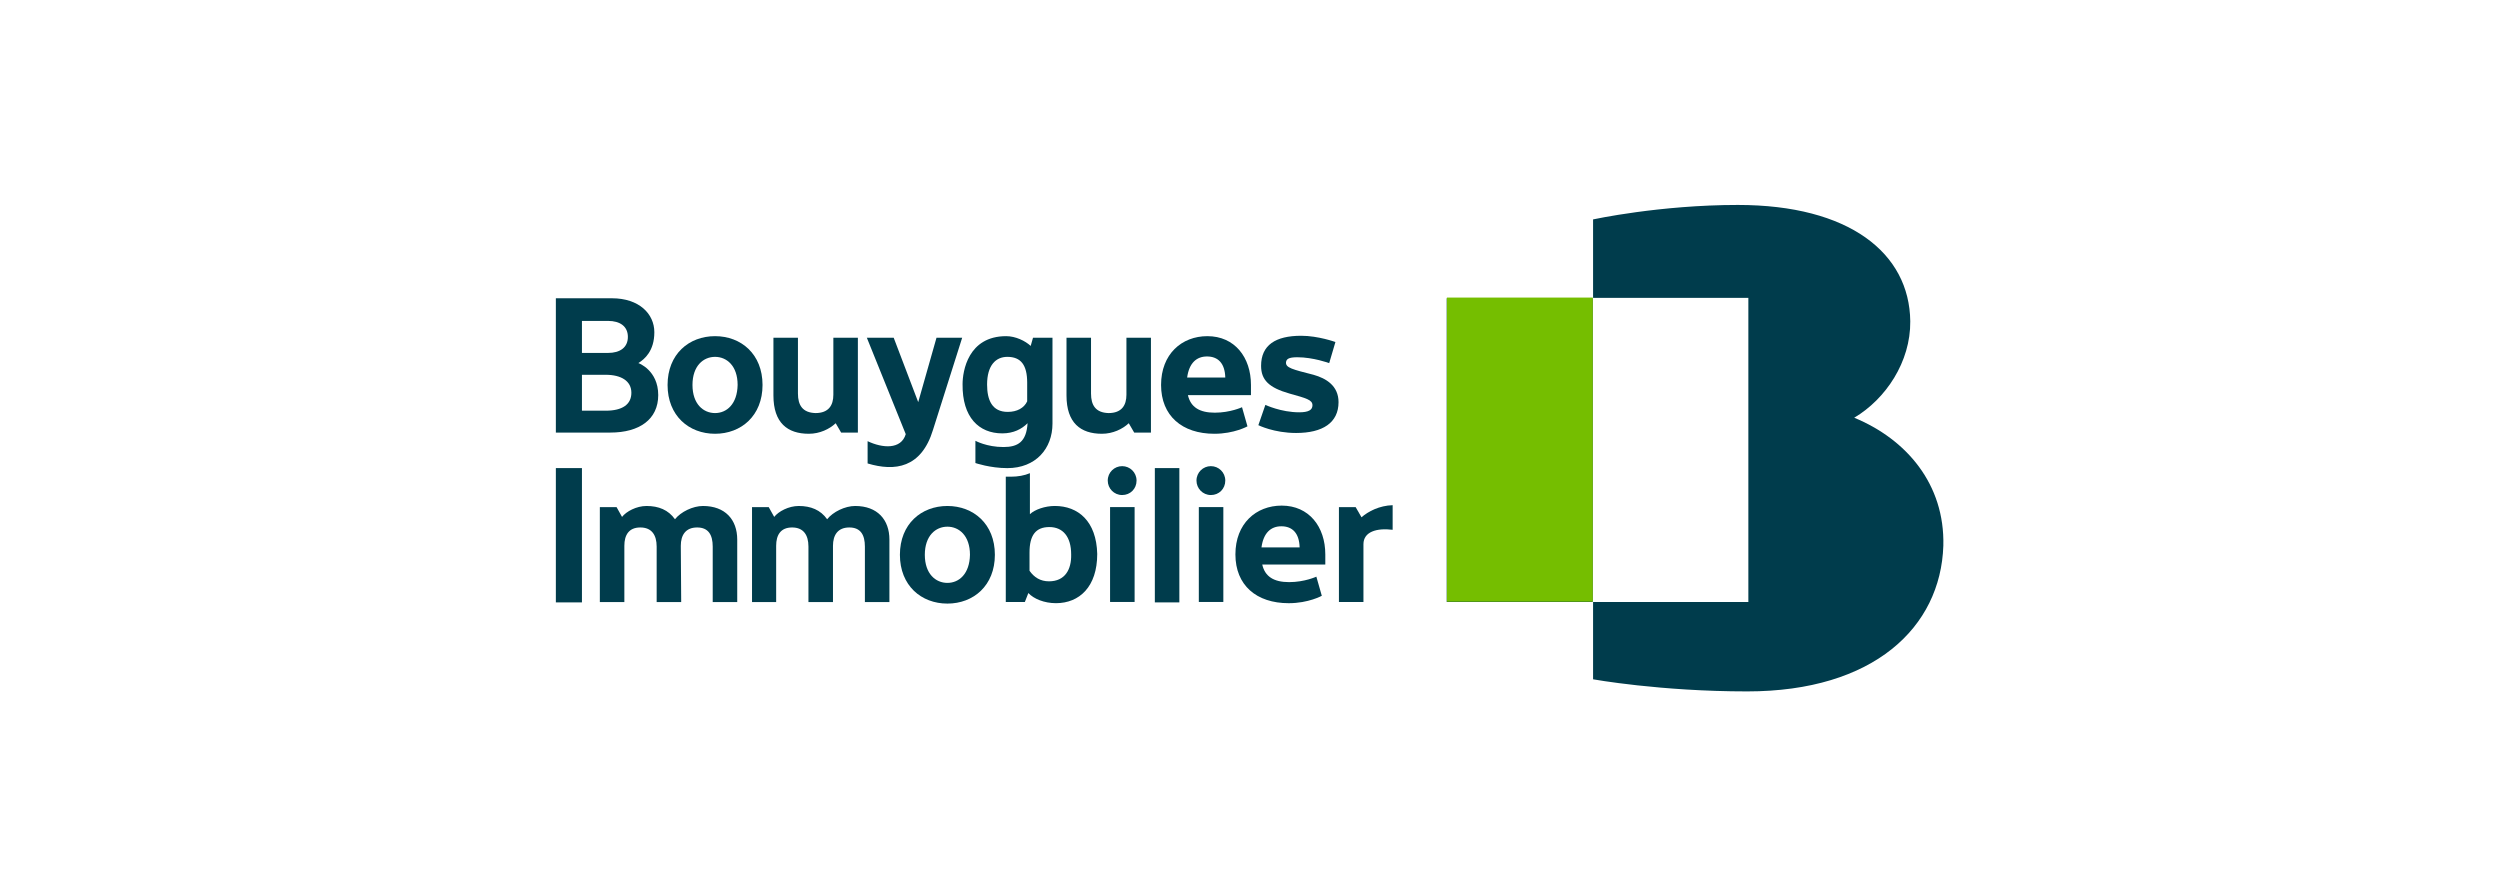
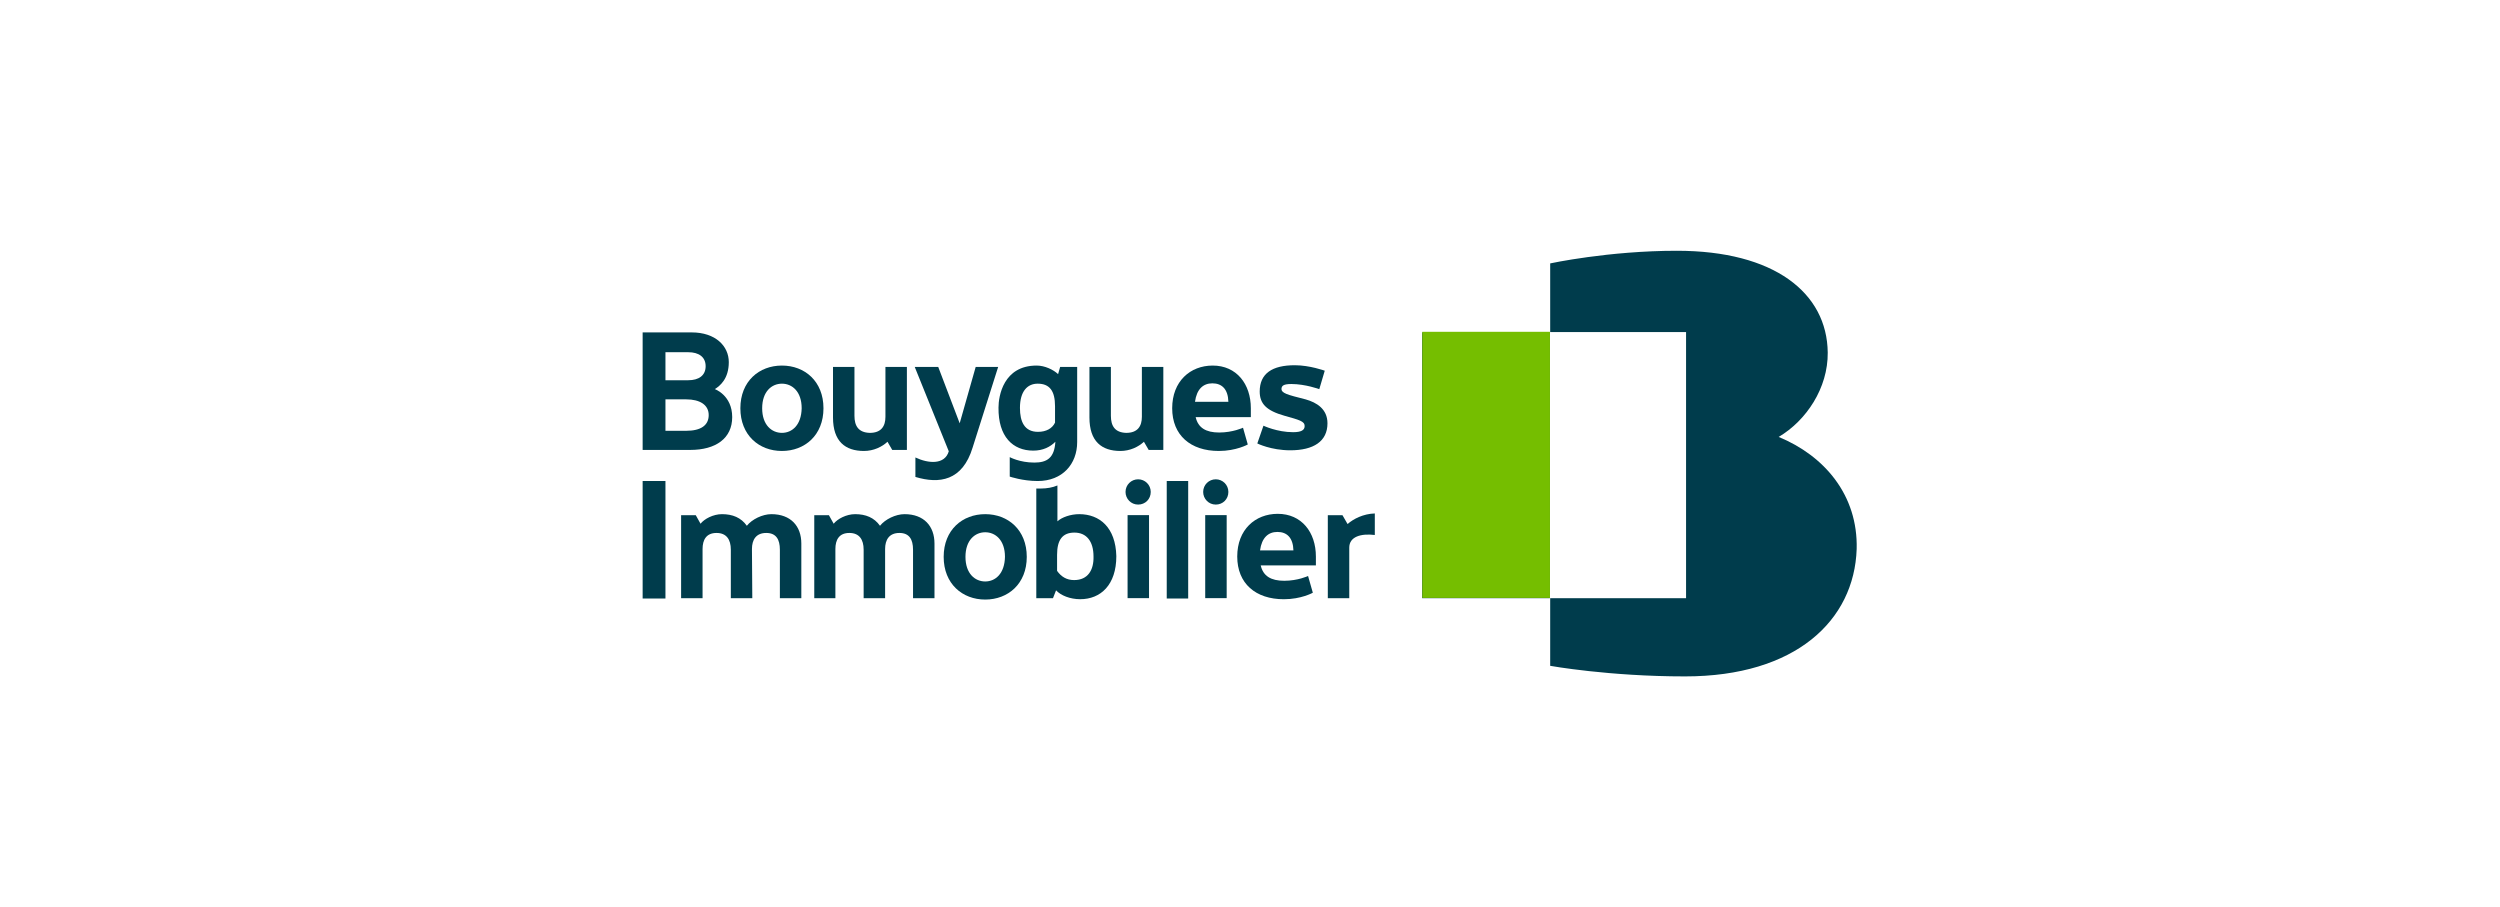
- <svg xmlns="http://www.w3.org/2000/svg" width="140" height="50" viewBox="0 0 140 50" fill="none">
-   <path d="M32.589 26.213H31.128V33.734H32.589V26.213Z" fill="#003C4C" />
-   <path d="M76.244 28.968L75.917 28.399H74.98V33.712H76.353V30.477C76.353 29.777 77.094 29.558 77.988 29.668V28.29C77.247 28.312 76.615 28.64 76.244 28.968Z" fill="#003C4C" />
-   <path d="M62.84 26.104C62.404 26.104 62.034 26.453 62.034 26.913C62.034 27.35 62.383 27.722 62.84 27.722C63.298 27.722 63.647 27.372 63.647 26.913C63.647 26.453 63.276 26.104 62.84 26.104Z" fill="#003C4C" />
-   <path d="M63.538 28.397H62.164V33.71H63.538V28.397Z" fill="#003C4C" />
-   <path d="M67.809 26.104C67.374 26.104 67.003 26.453 67.003 26.913C67.003 27.35 67.352 27.722 67.809 27.722C68.267 27.722 68.616 27.372 68.616 26.913C68.616 26.453 68.245 26.104 67.809 26.104Z" fill="#003C4C" />
-   <path d="M68.507 28.397H67.134V33.71H68.507V28.397Z" fill="#003C4C" />
-   <path d="M66.044 26.213H64.671V33.734H66.044V26.213Z" fill="#003C4C" />
-   <path d="M59.07 28.334C58.525 28.334 57.958 28.531 57.675 28.793V26.498C57.37 26.629 56.999 26.695 56.607 26.695C56.52 26.695 56.411 26.695 56.324 26.695V33.713H57.391L57.588 33.21C57.893 33.538 58.481 33.778 59.135 33.778C60.443 33.778 61.445 32.86 61.445 31.023C61.402 29.187 60.377 28.334 59.07 28.334ZM58.743 32.554C58.263 32.554 57.914 32.335 57.653 31.963V30.936C57.653 29.974 58.002 29.515 58.764 29.515C59.527 29.515 59.985 30.061 59.985 31.045C60.007 31.898 59.636 32.554 58.743 32.554Z" fill="#003C4C" />
-   <path d="M38.125 30.565C38.125 29.975 38.386 29.538 39.04 29.538C39.672 29.538 39.912 29.953 39.912 30.609V33.714H41.285V30.215C41.285 29.1 40.609 28.335 39.367 28.335C38.8 28.335 38.125 28.663 37.798 29.078C37.427 28.554 36.882 28.335 36.207 28.335C35.64 28.335 35.073 28.641 34.834 28.947L34.529 28.401H33.591V33.714H34.964V30.565C34.964 29.975 35.204 29.538 35.858 29.538C36.49 29.538 36.773 29.953 36.773 30.609V33.714H38.147L38.125 30.565Z" fill="#003C4C" />
-   <path d="M46.647 30.565C46.647 29.975 46.908 29.538 47.562 29.538C48.194 29.538 48.434 29.953 48.434 30.609V33.714H49.807V30.215C49.807 29.1 49.131 28.335 47.889 28.335C47.322 28.335 46.647 28.663 46.32 29.078C45.949 28.554 45.404 28.335 44.729 28.335C44.162 28.335 43.595 28.641 43.355 28.947L43.05 28.401H42.113V33.714H43.465V30.565C43.465 29.975 43.704 29.538 44.358 29.538C44.99 29.538 45.273 29.953 45.273 30.609V33.714H46.647V30.565Z" fill="#003C4C" />
-   <path d="M74.021 33.364L73.716 32.293C73.716 32.293 73.062 32.599 72.19 32.599C71.34 32.599 70.839 32.293 70.686 31.615H74.217C74.217 31.484 74.217 31.112 74.217 31.047C74.217 29.494 73.302 28.314 71.776 28.314C70.338 28.314 69.183 29.319 69.183 31.047C69.183 32.774 70.359 33.779 72.168 33.779C73.28 33.779 74.021 33.364 74.021 33.364ZM71.754 29.472C72.365 29.472 72.757 29.844 72.779 30.653H70.643C70.752 29.844 71.166 29.472 71.754 29.472Z" fill="#003C4C" />
-   <path d="M53.054 28.335C51.594 28.335 50.395 29.341 50.395 31.068C50.395 32.795 51.594 33.801 53.054 33.801C54.514 33.801 55.713 32.795 55.713 31.068C55.713 29.341 54.514 28.335 53.054 28.335ZM53.054 32.642C52.4 32.642 51.79 32.139 51.79 31.068C51.79 29.997 52.4 29.494 53.054 29.494C53.708 29.494 54.318 29.997 54.318 31.068C54.297 32.139 53.708 32.642 53.054 32.642Z" fill="#003C4C" />
-   <path d="M40.043 18.825C38.582 18.825 37.384 19.831 37.384 21.558C37.384 23.285 38.582 24.291 40.043 24.291C41.503 24.291 42.702 23.285 42.702 21.558C42.702 19.831 41.503 18.825 40.043 18.825ZM40.043 23.132C39.389 23.132 38.779 22.629 38.779 21.558C38.779 20.486 39.389 19.984 40.043 19.984C40.697 19.984 41.307 20.486 41.307 21.558C41.285 22.629 40.697 23.132 40.043 23.132Z" fill="#003C4C" />
-   <path d="M52.248 24.072L53.882 18.913H52.444L51.42 22.52L50.047 18.913H48.543L50.722 24.313C50.461 25.187 49.414 25.1 48.586 24.706V25.953C50.112 26.412 51.594 26.215 52.248 24.072Z" fill="#003C4C" />
-   <path d="M56.127 24.269C56.759 24.269 57.217 24.028 57.544 23.7C57.479 24.75 56.999 25.034 56.193 25.034C55.255 25.034 54.623 24.684 54.623 24.684V25.93C54.623 25.93 55.452 26.215 56.411 26.215C58.002 26.215 58.939 25.122 58.939 23.722V18.912H57.849L57.718 19.372C57.413 19.087 56.868 18.825 56.345 18.825C54.209 18.825 53.904 20.793 53.904 21.514C53.882 23.372 54.82 24.269 56.127 24.269ZM56.411 19.984C57.173 19.984 57.522 20.443 57.522 21.427V22.476C57.348 22.848 56.956 23.066 56.432 23.066C55.561 23.066 55.277 22.41 55.277 21.536C55.277 20.465 55.757 19.984 56.411 19.984Z" fill="#003C4C" />
-   <path d="M72.016 20.29C72.038 20.115 72.147 20.006 72.648 20.006C73.541 20.006 74.435 20.334 74.435 20.334L74.784 19.153C74.784 19.153 73.825 18.803 72.866 18.803C71.427 18.803 70.621 19.328 70.621 20.487C70.621 21.274 71.057 21.711 72.212 22.039C73.149 22.302 73.498 22.389 73.498 22.695C73.498 22.957 73.28 23.089 72.757 23.089C71.733 23.089 70.861 22.673 70.861 22.673L70.468 23.81C70.468 23.81 71.34 24.247 72.582 24.247C74.064 24.247 74.958 23.679 74.958 22.52C74.958 21.602 74.261 21.187 73.563 20.99C72.365 20.684 71.994 20.596 72.016 20.29Z" fill="#003C4C" />
-   <path d="M69.858 23.875L69.553 22.804C69.553 22.804 68.899 23.11 68.027 23.11C67.177 23.11 66.676 22.804 66.523 22.126H70.054C70.054 21.995 70.054 21.623 70.054 21.558C70.054 20.006 69.139 18.825 67.613 18.825C66.175 18.825 65.02 19.831 65.02 21.558C65.02 23.285 66.197 24.291 68.005 24.291C69.117 24.291 69.858 23.875 69.858 23.875ZM67.591 19.962C68.202 19.962 68.594 20.333 68.616 21.142H66.48C66.589 20.333 67.003 19.962 67.591 19.962Z" fill="#003C4C" />
-   <path d="M36.861 22.125C36.861 20.726 35.749 20.332 35.749 20.332C36.098 20.113 36.643 19.654 36.643 18.605C36.643 17.577 35.793 16.703 34.267 16.703H31.128V24.224H34.18C35.814 24.224 36.861 23.48 36.861 22.125ZM34.049 17.971C34.725 17.971 35.161 18.277 35.161 18.867C35.161 19.457 34.725 19.764 34.049 19.764C33.678 19.764 33.025 19.764 32.589 19.764V17.971H34.049ZM32.589 22.999V20.988H33.918C34.79 20.988 35.357 21.338 35.357 21.994C35.357 22.649 34.855 22.999 33.918 22.999H32.589Z" fill="#003C4C" />
-   <path d="M44.685 22.039V18.913H43.312V22.148C43.312 23.679 44.096 24.291 45.295 24.291C45.906 24.291 46.45 24.029 46.799 23.701L47.104 24.226H48.041V18.913H46.668V22.105C46.668 22.695 46.407 23.132 45.666 23.132C44.947 23.11 44.685 22.695 44.685 22.039Z" fill="#003C4C" />
-   <path d="M61.097 22.039V18.913H59.724V22.148C59.724 23.679 60.508 24.291 61.707 24.291C62.317 24.291 62.862 24.029 63.211 23.701L63.516 24.226H64.453V18.913H63.08V22.105C63.08 22.695 62.818 23.132 62.077 23.132C61.358 23.11 61.097 22.695 61.097 22.039Z" fill="#003C4C" />
-   <path d="M89.19 16.703H81.017V33.712H89.19V16.703Z" fill="#003C4C" />
-   <path d="M103.836 23.393C105.602 22.344 106.997 20.267 106.975 17.993C106.931 14.167 103.553 11.477 97.32 11.477C92.939 11.477 89.212 12.287 89.212 12.287V16.681H97.908V33.712H89.212V38.041C89.212 38.041 92.961 38.719 97.843 38.719C104.926 38.719 108.675 35.134 108.827 30.564C108.915 27.11 106.757 24.596 103.836 23.393Z" fill="#003C4C" />
-   <path d="M81.027 16.664H89.197V33.695H81.027V16.664Z" fill="#75BE00" />
+ <svg xmlns="http://www.w3.org/2000/svg" width="160" height="58" viewBox="0 0 160 58" fill="none">
+   <path d="M42.589 30.784H41.129V38.305H42.589V30.784Z" fill="#003C4C" />
+   <path d="M86.244 33.539L85.917 32.971H84.98V38.283H86.353V35.048C86.353 34.348 87.094 34.13 87.988 34.239V32.861C87.247 32.883 86.615 33.211 86.244 33.539Z" fill="#003C4C" />
+   <path d="M72.84 30.675C72.404 30.675 72.034 31.025 72.034 31.484C72.034 31.921 72.382 32.293 72.84 32.293C73.298 32.293 73.647 31.943 73.647 31.484C73.647 31.025 73.276 30.675 72.84 30.675Z" fill="#003C4C" />
+   <path d="M73.538 32.968H72.165V38.281H73.538V32.968Z" fill="#003C4C" />
+   <path d="M77.809 30.675C77.374 30.675 77.003 31.025 77.003 31.484C77.003 31.921 77.352 32.293 77.809 32.293C78.267 32.293 78.616 31.943 78.616 31.484C78.616 31.025 78.245 30.675 77.809 30.675Z" fill="#003C4C" />
+   <path d="M78.507 32.968H77.134V38.281H78.507V32.968Z" fill="#003C4C" />
+   <path d="M76.044 30.784H74.671V38.305H76.044V30.784Z" fill="#003C4C" />
+   <path d="M69.07 32.906C68.525 32.906 67.958 33.102 67.675 33.365V31.069C67.37 31.2 66.999 31.266 66.607 31.266C66.52 31.266 66.411 31.266 66.323 31.266V38.284H67.391L67.588 37.781C67.893 38.109 68.481 38.349 69.135 38.349C70.443 38.349 71.445 37.431 71.445 35.595C71.402 33.758 70.377 32.906 69.07 32.906ZM68.743 37.125C68.263 37.125 67.915 36.907 67.653 36.535V35.507C67.653 34.545 68.002 34.086 68.764 34.086C69.527 34.086 69.985 34.633 69.985 35.617C70.007 36.469 69.636 37.125 68.743 37.125Z" fill="#003C4C" />
+   <path d="M48.125 35.136C48.125 34.546 48.386 34.109 49.04 34.109C49.672 34.109 49.912 34.524 49.912 35.18V38.285H51.285V34.787C51.285 33.672 50.609 32.906 49.367 32.906C48.8 32.906 48.125 33.234 47.798 33.65C47.427 33.125 46.882 32.906 46.207 32.906C45.64 32.906 45.073 33.212 44.834 33.519L44.529 32.972H43.591V38.285H44.964V35.136C44.964 34.546 45.204 34.109 45.858 34.109C46.49 34.109 46.773 34.524 46.773 35.18V38.285H48.147L48.125 35.136Z" fill="#003C4C" />
+   <path d="M56.647 35.136C56.647 34.546 56.908 34.109 57.562 34.109C58.194 34.109 58.434 34.524 58.434 35.18V38.285H59.807V34.787C59.807 33.672 59.131 32.906 57.889 32.906C57.322 32.906 56.647 33.234 56.32 33.65C55.949 33.125 55.404 32.906 54.729 32.906C54.162 32.906 53.595 33.212 53.355 33.519L53.05 32.972H52.113V38.285H53.465V35.136C53.465 34.546 53.704 34.109 54.358 34.109C54.99 34.109 55.273 34.524 55.273 35.18V38.285H56.647V35.136Z" fill="#003C4C" />
+   <path d="M84.021 37.935L83.716 36.864C83.716 36.864 83.062 37.17 82.19 37.17C81.34 37.17 80.839 36.864 80.686 36.186H84.217C84.217 36.055 84.217 35.684 84.217 35.618C84.217 34.066 83.302 32.885 81.776 32.885C80.338 32.885 79.183 33.891 79.183 35.618C79.183 37.345 80.359 38.351 82.168 38.351C83.28 38.351 84.021 37.935 84.021 37.935ZM81.754 34.044C82.365 34.044 82.757 34.415 82.779 35.224H80.643C80.752 34.415 81.166 34.044 81.754 34.044Z" fill="#003C4C" />
+   <path d="M63.054 32.906C61.594 32.906 60.395 33.912 60.395 35.639C60.395 37.367 61.594 38.372 63.054 38.372C64.514 38.372 65.713 37.367 65.713 35.639C65.713 33.912 64.514 32.906 63.054 32.906ZM63.054 37.214C62.4 37.214 61.79 36.711 61.79 35.639C61.79 34.568 62.4 34.065 63.054 34.065C63.708 34.065 64.318 34.568 64.318 35.639C64.296 36.711 63.708 37.214 63.054 37.214Z" fill="#003C4C" />
+   <path d="M50.043 23.396C48.582 23.396 47.384 24.402 47.384 26.129C47.384 27.856 48.582 28.862 50.043 28.862C51.503 28.862 52.702 27.856 52.702 26.129C52.702 24.402 51.503 23.396 50.043 23.396ZM50.043 27.703C49.389 27.703 48.779 27.2 48.779 26.129C48.779 25.058 49.389 24.555 50.043 24.555C50.697 24.555 51.307 25.058 51.307 26.129C51.285 27.2 50.697 27.703 50.043 27.703Z" fill="#003C4C" />
+   <path d="M62.248 28.644L63.882 23.484H62.444L61.42 27.091L60.047 23.484H58.543L60.722 28.884C60.461 29.759 59.414 29.671 58.586 29.278V30.524C60.112 30.983 61.594 30.786 62.248 28.644Z" fill="#003C4C" />
+   <path d="M66.127 28.84C66.759 28.84 67.217 28.6 67.544 28.272C67.479 29.321 66.999 29.605 66.193 29.605C65.255 29.605 64.623 29.256 64.623 29.256V30.502C64.623 30.502 65.452 30.786 66.411 30.786C68.002 30.786 68.939 29.693 68.939 28.294V23.484H67.849L67.718 23.943C67.413 23.659 66.868 23.396 66.345 23.396C64.209 23.396 63.904 25.364 63.904 26.085C63.882 27.944 64.82 28.84 66.127 28.84ZM66.411 24.555C67.173 24.555 67.522 25.014 67.522 25.998V27.047C67.348 27.419 66.956 27.638 66.432 27.638C65.561 27.638 65.277 26.982 65.277 26.107C65.277 25.036 65.757 24.555 66.411 24.555Z" fill="#003C4C" />
+   <path d="M82.016 24.861C82.038 24.687 82.147 24.577 82.648 24.577C83.541 24.577 84.435 24.905 84.435 24.905L84.784 23.725C84.784 23.725 83.825 23.375 82.866 23.375C81.427 23.375 80.621 23.899 80.621 25.058C80.621 25.845 81.057 26.283 82.212 26.61C83.149 26.873 83.498 26.96 83.498 27.266C83.498 27.529 83.28 27.66 82.757 27.66C81.733 27.66 80.861 27.245 80.861 27.245L80.468 28.381C80.468 28.381 81.34 28.819 82.582 28.819C84.064 28.819 84.958 28.25 84.958 27.091C84.958 26.173 84.261 25.758 83.563 25.561C82.365 25.255 81.994 25.168 82.016 24.861Z" fill="#003C4C" />
+   <path d="M79.858 28.447L79.553 27.375C79.553 27.375 78.899 27.681 78.027 27.681C77.177 27.681 76.676 27.375 76.523 26.698H80.054C80.054 26.566 80.054 26.195 80.054 26.129C80.054 24.577 79.139 23.396 77.613 23.396C76.175 23.396 75.02 24.402 75.02 26.129C75.02 27.856 76.197 28.862 78.005 28.862C79.117 28.862 79.858 28.447 79.858 28.447ZM77.591 24.533C78.202 24.533 78.594 24.905 78.616 25.714H76.48C76.589 24.905 77.003 24.533 77.591 24.533Z" fill="#003C4C" />
+   <path d="M46.861 26.696C46.861 25.297 45.749 24.903 45.749 24.903C46.098 24.685 46.643 24.226 46.643 23.176C46.643 22.148 45.793 21.274 44.267 21.274H41.129V28.795H44.18C45.814 28.795 46.861 28.052 46.861 26.696ZM44.049 22.542C44.725 22.542 45.161 22.848 45.161 23.438C45.161 24.029 44.725 24.335 44.049 24.335C43.678 24.335 43.025 24.335 42.589 24.335V22.542H44.049ZM42.589 27.571V25.559H43.918C44.79 25.559 45.357 25.909 45.357 26.565C45.357 27.221 44.855 27.571 43.918 27.571H42.589Z" fill="#003C4C" />
+   <path d="M54.685 26.61V23.484H53.312V26.72C53.312 28.25 54.096 28.862 55.295 28.862C55.906 28.862 56.45 28.6 56.799 28.272L57.104 28.797H58.041V23.484H56.668V26.676C56.668 27.266 56.407 27.704 55.666 27.704C54.947 27.682 54.685 27.266 54.685 26.61Z" fill="#003C4C" />
+   <path d="M71.097 26.61V23.484H69.724V26.72C69.724 28.25 70.508 28.862 71.707 28.862C72.317 28.862 72.862 28.6 73.211 28.272L73.516 28.797H74.453V23.484H73.08V26.676C73.08 27.266 72.818 27.704 72.077 27.704C71.358 27.682 71.097 27.266 71.097 26.61Z" fill="#003C4C" />
+   <path d="M99.19 21.274H91.017V38.284H99.19V21.274Z" fill="#003C4C" />
+   <path d="M113.836 27.964C115.602 26.915 116.997 24.838 116.975 22.564C116.931 18.738 113.553 16.049 107.32 16.049C102.939 16.049 99.212 16.858 99.212 16.858V21.252H107.908V38.284H99.212V42.613C99.212 42.613 102.961 43.29 107.843 43.29C114.926 43.29 118.675 39.705 118.827 35.135C118.915 31.681 116.757 29.167 113.836 27.964Z" fill="#003C4C" />
+   <path d="M91.027 21.235H99.197V38.267H91.027V21.235Z" fill="#75BE00" />
</svg>
